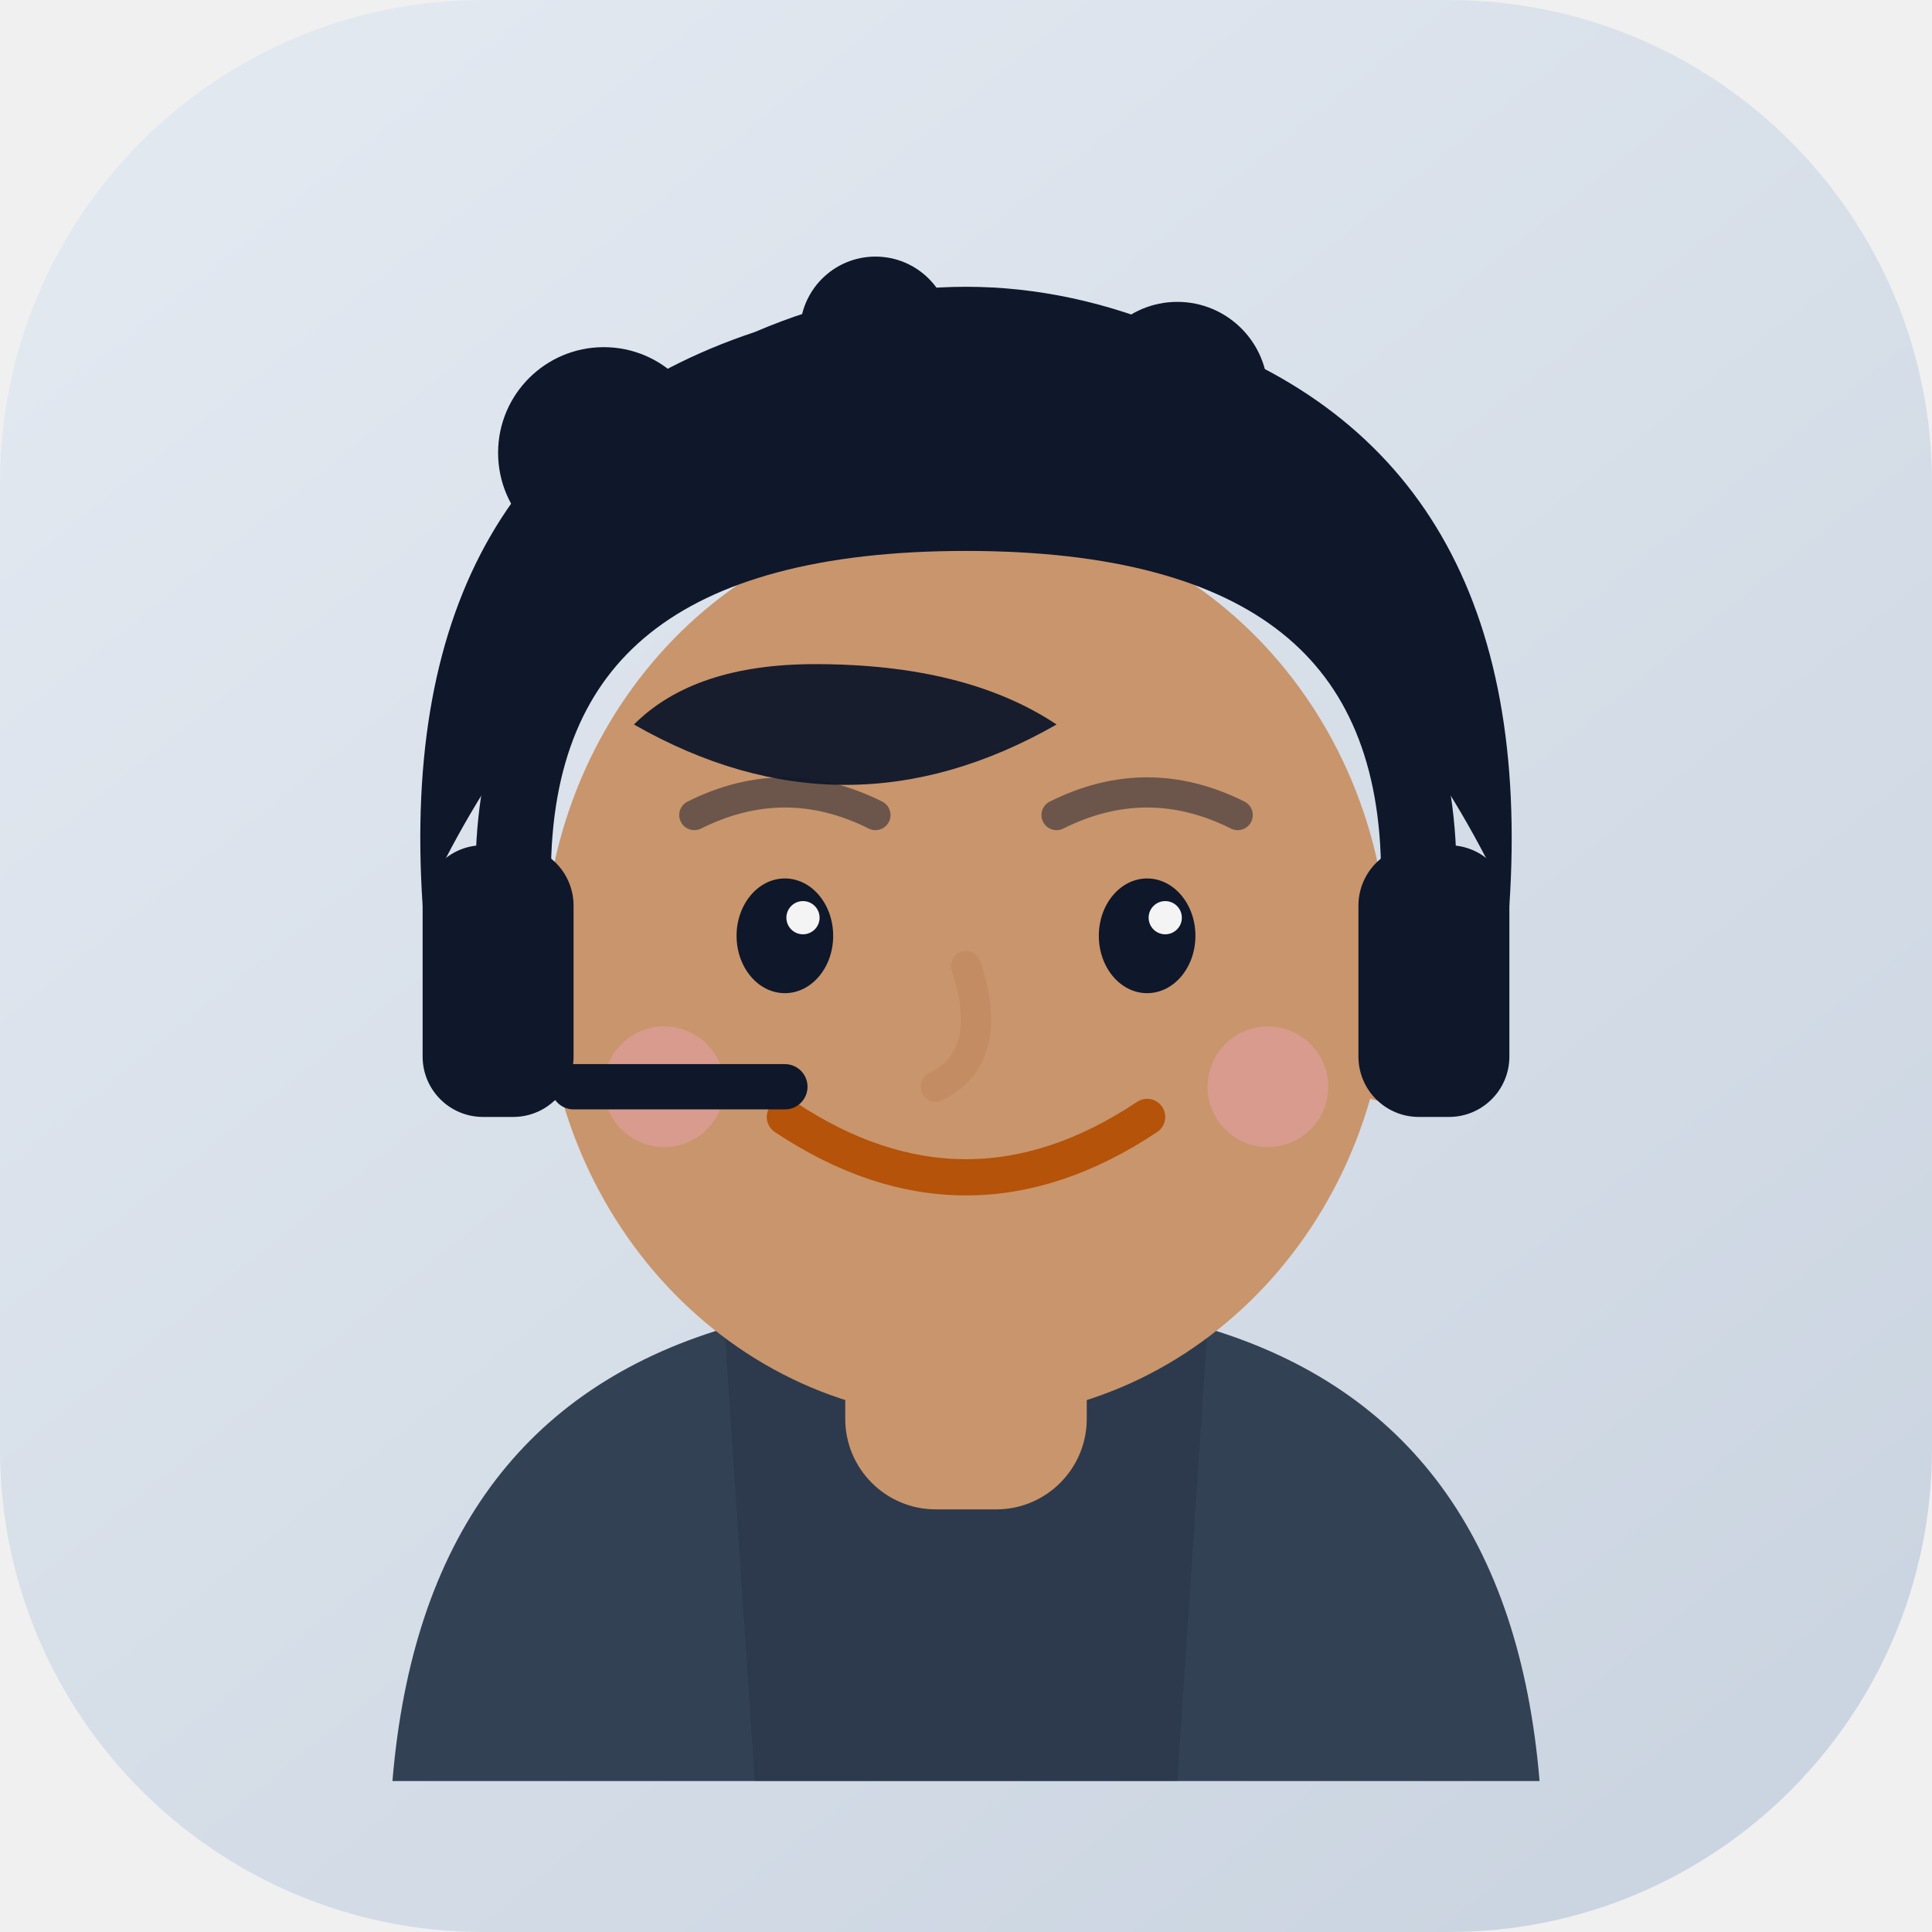
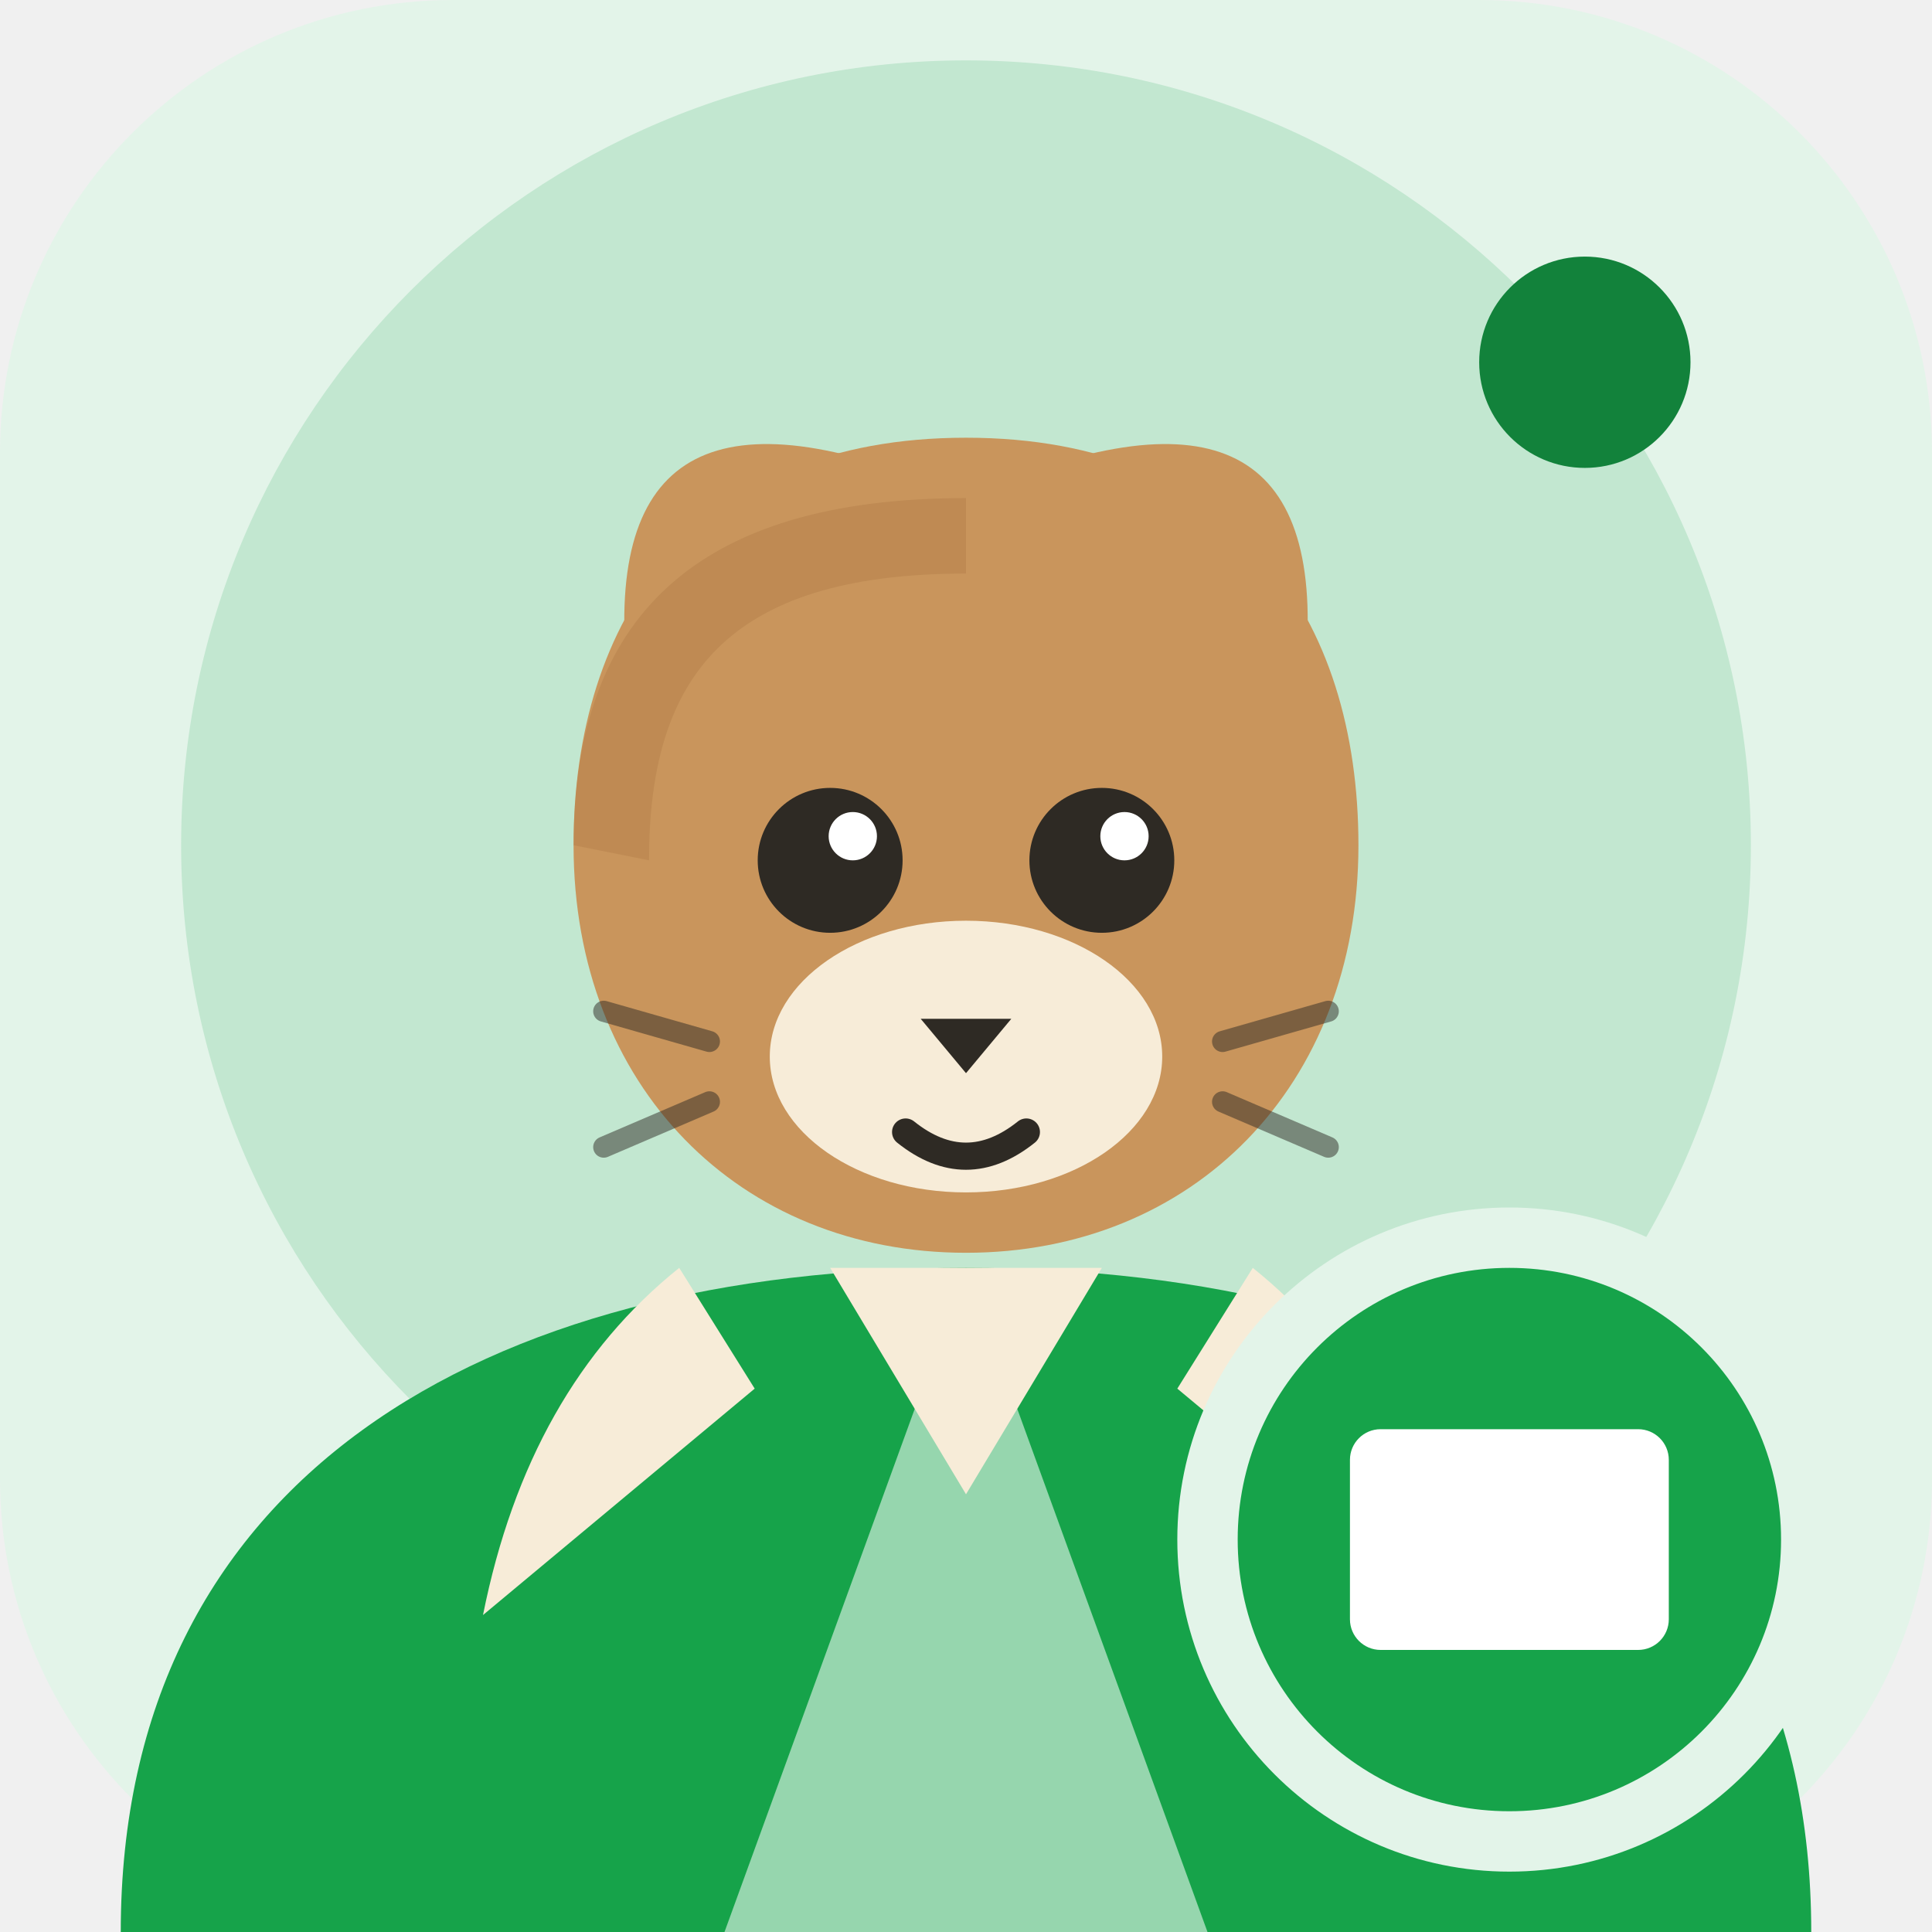
- <svg xmlns="http://www.w3.org/2000/svg" viewBox="0 0 128 128" role="img" aria-label="ops-engineer">
-   <defs>
-     <linearGradient id="bg-ops-engineer" x1="20" y1="8" x2="110" y2="120" gradientUnits="userSpaceOnUse">
-       <stop stop-color="#E2E8F0" />
-       <stop offset="1" stop-color="#CBD5E1" />
-     </linearGradient>
-   </defs>
-   <rect width="128" height="128" rx="32" fill="url(#bg-ops-engineer)" />
-   <path d="M26 118 Q28 94 48 88 Q64 84 80 88 Q100 94 102 118 Z" fill="#334155" />
-   <path d="M48 88 Q64 96 80 88 L78 118 H50 Z" fill="#1E293B" opacity="0.28" />
-   <path d="M28 60 Q26 30 50 22 Q64 16 78 22 Q102 30 100 60 Q88 34 64 32 Q40 34 28 60Z" fill="#0F172A" />
-   <circle cx="40" cy="30" r="7" fill="#0F172A" />
-   <circle cx="78" cy="26" r="6" fill="#0F172A" />
-   <circle cx="58" cy="22" r="5" fill="#0F172A" />
-   <rect x="56" y="86" width="16" height="14" rx="6" fill="#C9956C" />
-   <ellipse cx="64" cy="64" rx="28" ry="30" fill="#C9956C" />
-   <ellipse cx="36" cy="66" rx="5" ry="7" fill="#C9956C" />
-   <ellipse cx="92" cy="66" rx="5" ry="7" fill="#C9956C" />
-   <path d="M42 48 Q56 56 70 48 Q64 44 54 44 Q46 44 42 48Z" fill="#0F172A" opacity="0.95" />
-   <ellipse cx="52" cy="62" rx="3.2" ry="3.8" fill="#0F172A" />
-   <ellipse cx="76" cy="62" rx="3.2" ry="3.8" fill="#0F172A" />
-   <circle cx="53.2" cy="60.8" r="1.1" fill="#fff" opacity="0.95" />
-   <circle cx="77.2" cy="60.8" r="1.1" fill="#fff" opacity="0.95" />
-   <path d="M46 54 Q52 51 58 54" fill="none" stroke="#0F172A" stroke-width="2" stroke-linecap="round" opacity="0.5" />
-   <path d="M70 54 Q76 51 82 54" fill="none" stroke="#0F172A" stroke-width="2" stroke-linecap="round" opacity="0.5" />
-   <path d="M64 64 Q66 70 62 72" fill="none" stroke="#C08457" stroke-width="2" stroke-linecap="round" opacity="0.5" />
-   <path d="M52 74 Q64 82 76 74" fill="none" stroke="#B45309" stroke-width="2.4" stroke-linecap="round" />
-   <circle cx="44" cy="72" r="4" fill="#F9A8D4" opacity="0.32" />
-   <circle cx="84" cy="72" r="4" fill="#F9A8D4" opacity="0.32" />
-   <path d="M34 58 Q34 34 64 34 Q94 34 94 58" fill="none" stroke="#0F172A" stroke-width="5" stroke-linecap="round" />
-   <rect x="28" y="56" width="10" height="18" rx="4" fill="#0F172A" />
-   <rect x="90" y="56" width="10" height="18" rx="4" fill="#0F172A" />
-   <path d="M38 72 H52" stroke="#0F172A" stroke-width="3" stroke-linecap="round" />
+ <svg xmlns="http://www.w3.org/2000/svg" viewBox="0 0 128 128" width="128" height="128">
+   <rect width="128" height="128" rx="30" fill="#E3F4E9" />
+   <circle cx="64" cy="56" r="52" fill="#C2E7D0" />
+   <path d="M8 128 c0 -30 24 -44 56 -44 s56 14 56 44 Z" fill="#16a34a" />
+   <path d="M64 84 l-16 44 h32 Z" fill="#96D6AE" />
+   <path d="M64 84 l-9 0 l9 15 l9 -15 Z" fill="#F7ECD8" />
+   <path d="M45 84 q-10 8 -13 23 l18 -15 Z" fill="#F7ECD8" />
+   <path d="M83 84 q10 8 13 23 l-18 -15 Z" fill="#F7ECD8" />
+   <path d="M42 48 Q38 24 59 31 Q52 42 51 52 Z" fill="#C9955C" />
+   <path d="M86 48 Q90 24 69 31 Q76 42 77 52 Z" fill="#C9955C" />
+   <path d="M47 45 Q44 31 56 34 Q51 42 51 48 Z" fill="#F7ECD8" />
+   <path d="M81 45 Q84 31 72 34 Q77 42 77 48 Z" fill="#F7ECD8" />
+   <path d="M64 29 c-18 0 -26 12 -26 27 0 16 11 27 26 27 s26 -11 26 -27 c0 -15 -8 -27 -26 -27 Z" fill="#C9955C" />
+   <path d="M38 56 c0 -15 8 -23 26 -23 v5 c-16 0 -21 7 -21 19 Z" fill="#AE7B46" opacity=".4" />
+   <ellipse cx="64" cy="70" rx="13" ry="9" fill="#F7ECD8" />
+   <path d="M47 69 l-7 -2 M47 73 l-7 3 M81 69 l7 -2 M81 73 l7 3" stroke="#2E2A24" stroke-width="1.4" stroke-linecap="round" opacity=".5" />
+   <circle cx="55" cy="57" r="4.8" fill="#2E2A24" />
+   <circle cx="73" cy="57" r="4.8" fill="#2E2A24" />
+   <circle cx="56.5" cy="55.4" r="1.6" fill="#FFFFFF" />
+   <circle cx="74.5" cy="55.4" r="1.6" fill="#FFFFFF" />
+   <path d="M61 67.5 h6 l-3 3.6 Z" fill="#2E2A24" />
+   <path d="M60 75 q4 3.2 8 0" stroke="#2E2A24" stroke-width="1.8" fill="none" stroke-linecap="round" />
+   <circle cx="100" cy="102" r="20" fill="#16a34a" />
+   <circle cx="100" cy="102" r="20" fill="none" stroke="#E3F4E9" stroke-width="4" />
+   <g transform="translate(87,89) scale(0.8125)">
+     <rect x="3" y="7" width="26" height="18" rx="2.5" fill="#FFFFFF" />
+     <path d="M8 13 l4 3.5 -4 3.5 M15 21 h8" stroke="#FFFFFF" stroke-width="2.4" fill="none" stroke-linecap="round" />
+   </g>
+   <circle cx="105" cy="24" r="7" fill="#12823B" />
</svg>
